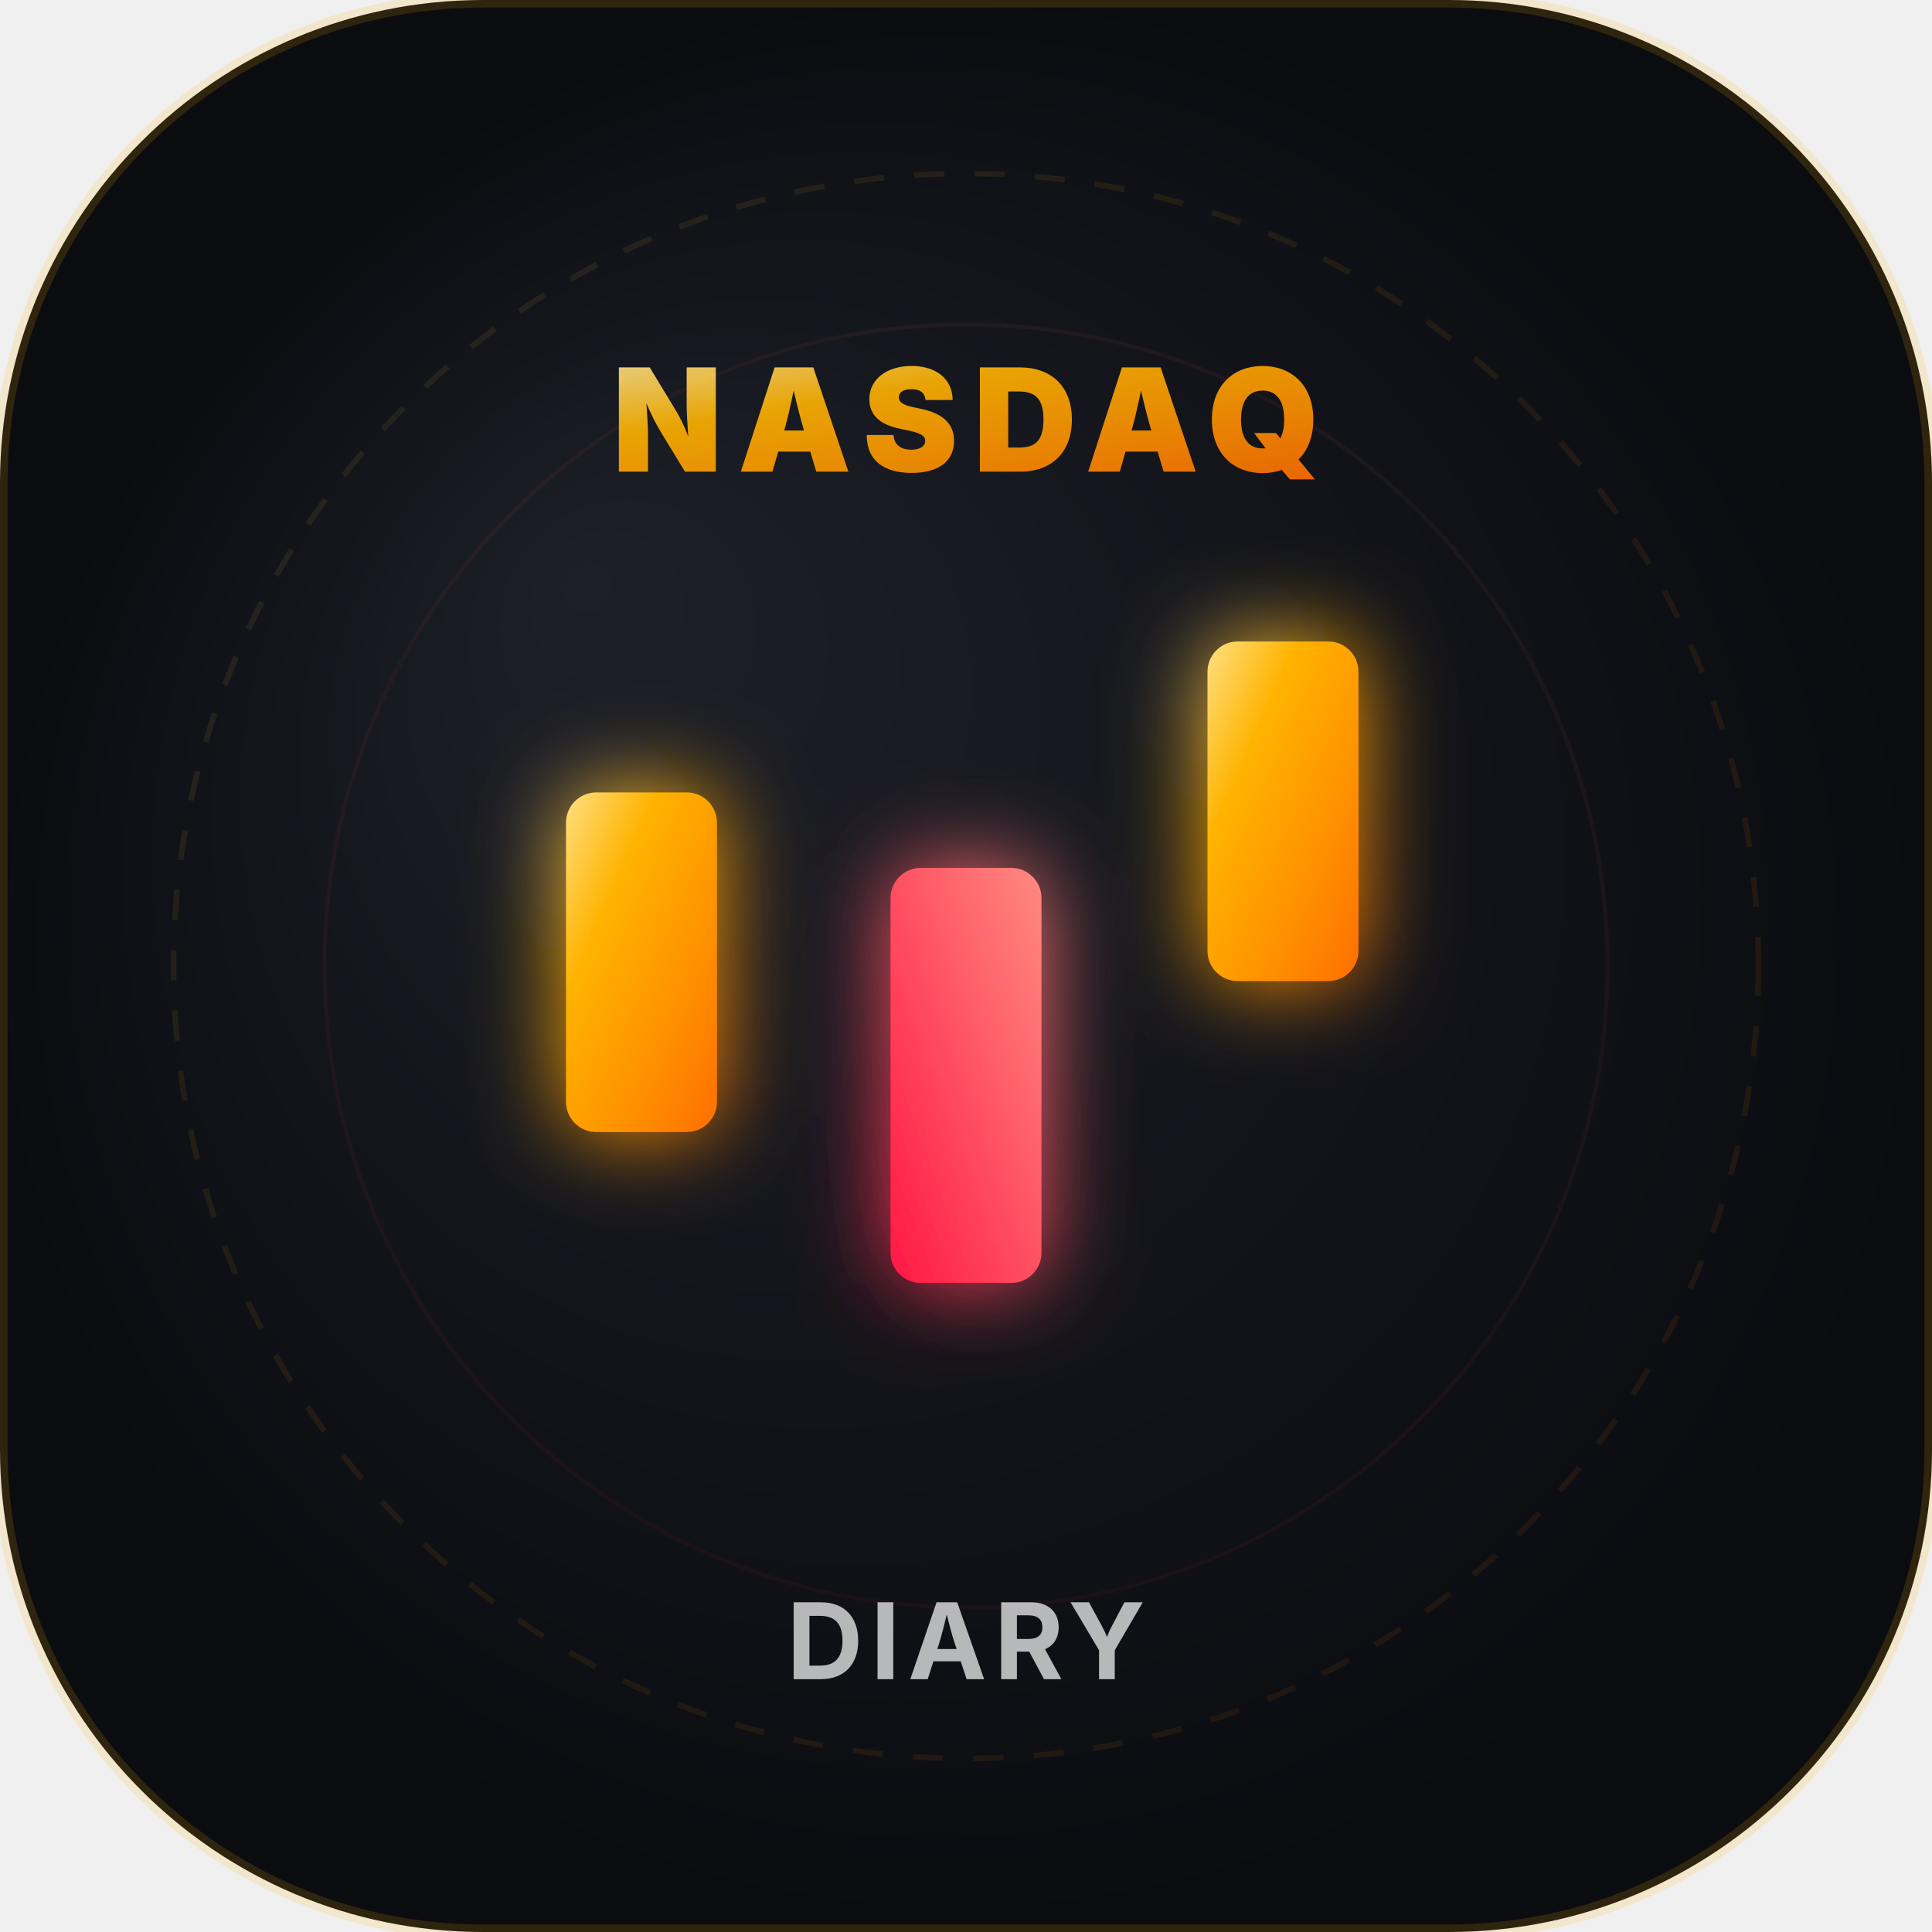
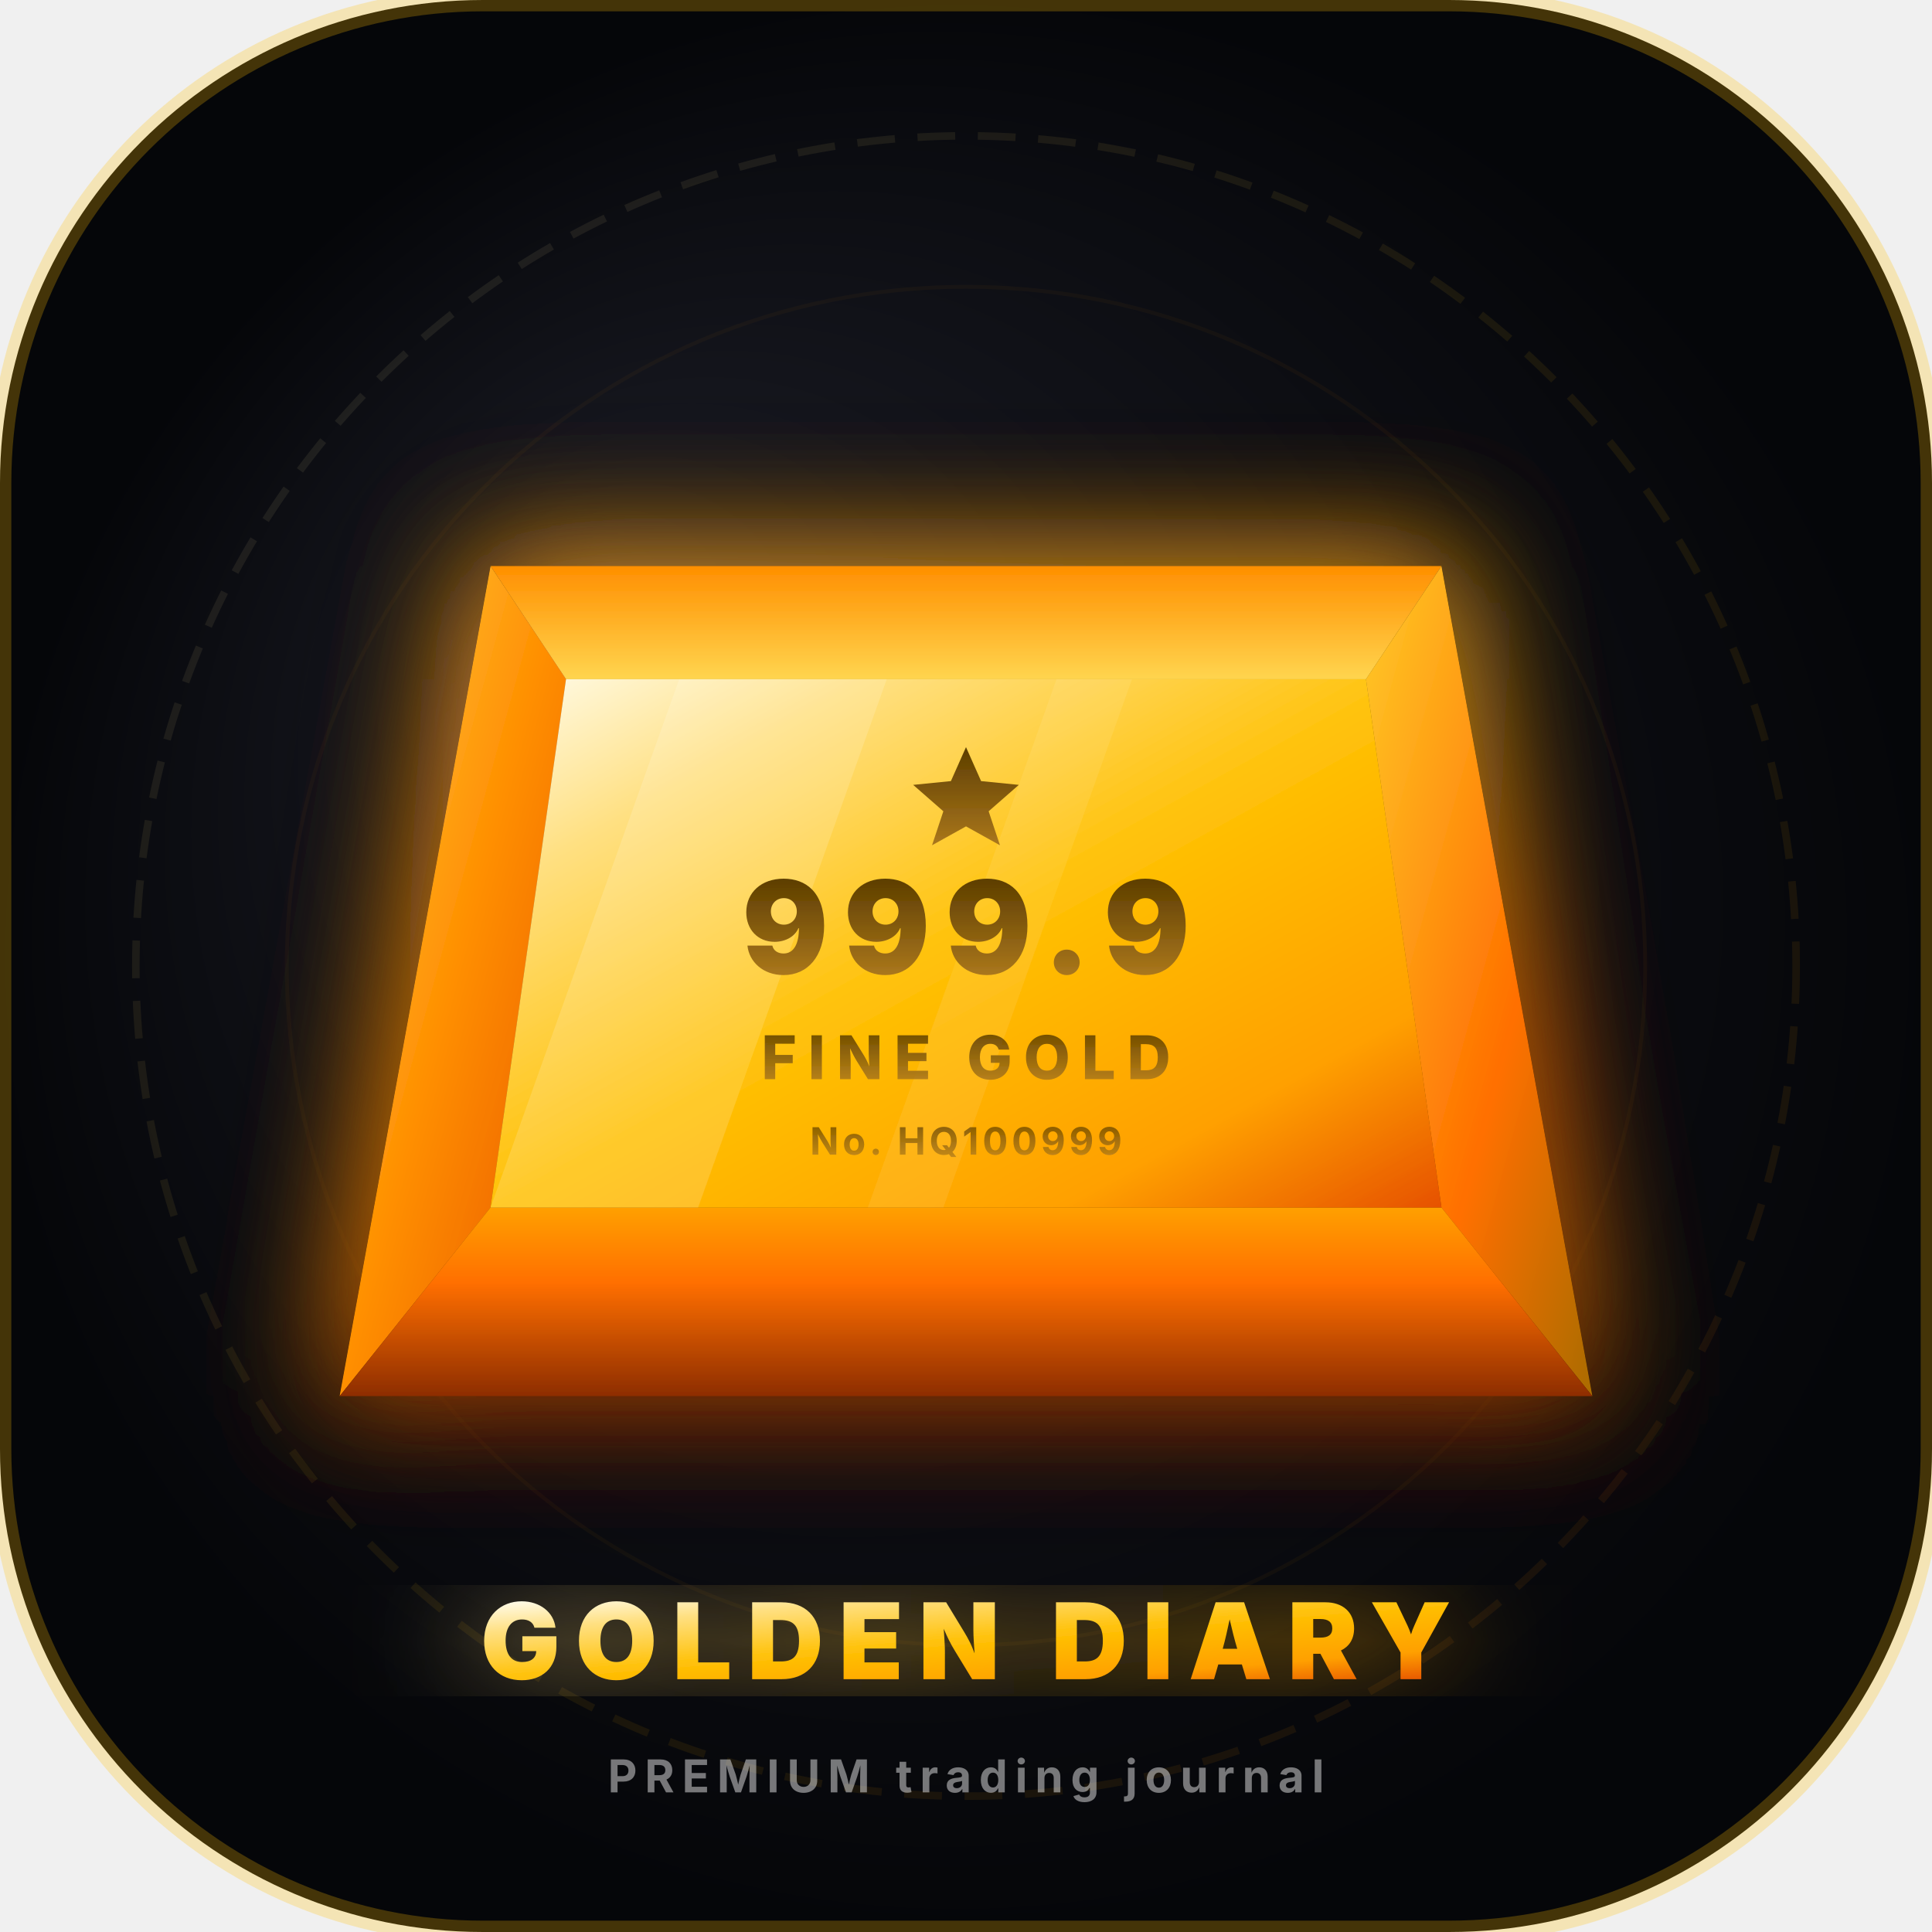
<svg xmlns="http://www.w3.org/2000/svg" viewBox="0 0 512 512" width="512" height="512">
  <defs>
    <radialGradient id="bg-grad" cx="50%" cy="50%" r="50%" fx="30%" fy="30%">
-       <stop offset="0%" stop-color="#1e2029" />
-       <stop offset="100%" stop-color="#0b0c10" />
+       <stop offset="0%" stop-color="#1b1c25" />
+       <stop offset="100%" stop-color="#050609" />
    </radialGradient>
-     <linearGradient id="gold-grad" x1="0%" y1="0%" x2="100%" y2="100%">
-       <stop offset="0%" stop-color="#FFE082" />
-       <stop offset="30%" stop-color="#FFB300" />
-       <stop offset="70%" stop-color="#FF8F00" />
-       <stop offset="100%" stop-color="#FF6F00" />
+     <linearGradient id="gold-top-grad" x1="0%" y1="0%" x2="100%" y2="100%">
+       <stop offset="0%" stop-color="#FFFDF0" />
+       <stop offset="20%" stop-color="#FFE082" />
+       <stop offset="50%" stop-color="#FFC107" />
+       <stop offset="80%" stop-color="#FFA000" />
+       <stop offset="100%" stop-color="#E65100" />
    </linearGradient>
-     <linearGradient id="red-grad" x1="0%" y1="100%" x2="100%" y2="0%">
-       <stop offset="0%" stop-color="#FF1744" />
-       <stop offset="100%" stop-color="#FF8A80" />
+     <linearGradient id="gold-front-grad" x1="0%" y1="0%" x2="0%" y2="100%">
+       <stop offset="0%" stop-color="#FFA000" />
+       <stop offset="40%" stop-color="#FF6F00" />
+       <stop offset="100%" stop-color="#8D2D00" />
    </linearGradient>
-     <filter id="glow" x="-20%" y="-20%" width="140%" height="140%">
-       <feGaussianBlur stdDeviation="12" result="blur" />
+     <linearGradient id="gold-left-grad" x1="0%" y1="0%" x2="100%" y2="100%">
+       <stop offset="0%" stop-color="#FFD54F" />
+       <stop offset="50%" stop-color="#FF8F00" />
+       <stop offset="100%" stop-color="#E65100" />
+     </linearGradient>
+     <linearGradient id="gold-right-grad" x1="0%" y1="0%" x2="100%" y2="100%">
+       <stop offset="0%" stop-color="#FFCA28" />
+       <stop offset="60%" stop-color="#FF6F00" />
+       <stop offset="100%" stop-color="#AA6C00" />
+     </linearGradient>
+     <linearGradient id="gold-back-grad" x1="0%" y1="100%" x2="0%" y2="0%">
+       <stop offset="0%" stop-color="#FFD54F" />
+       <stop offset="100%" stop-color="#FF8F00" />
+     </linearGradient>
+     <linearGradient id="engrave-grad" x1="0%" y1="0%" x2="0%" y2="100%">
+       <stop offset="0%" stop-color="#5D3E00" />
+       <stop offset="100%" stop-color="#AA771C" />
+     </linearGradient>
+     <filter id="pwa-glow" x="-20%" y="-20%" width="140%" height="140%">
+       <feGaussianBlur stdDeviation="16" result="blur" />
      <feComposite in="SourceGraphic" in2="blur" operator="over" />
    </filter>
  </defs>
-   <rect width="512" height="512" rx="128" fill="url(#bg-grad)" stroke="#FFB300" stroke-width="4" stroke-opacity="0.15" />
-   <circle cx="256" cy="256" r="210" fill="none" stroke="url(#gold-grad)" stroke-width="1.5" stroke-opacity="0.08" stroke-dasharray="8 8" />
-   <circle cx="256" cy="256" r="170" fill="none" stroke="url(#red-grad)" stroke-width="1" stroke-opacity="0.05" />
-   <g filter="url(#glow)">
-     <line x1="170" y1="180" x2="170" y2="340" stroke="url(#gold-grad)" stroke-width="4" stroke-linecap="round" />
-     <rect x="150" y="210" width="40" height="90" rx="8" fill="url(#gold-grad)" />
-     <line x1="340" y1="140" x2="340" y2="300" stroke="url(#gold-grad)" stroke-width="4" stroke-linecap="round" />
-     <rect x="320" y="170" width="40" height="90" rx="8" fill="url(#gold-grad)" />
-     <line x1="256" y1="200" x2="256" y2="380" stroke="url(#red-grad)" stroke-width="4" stroke-linecap="round" />
-     <rect x="236" y="230" width="40" height="110" rx="8" fill="url(#red-grad)" />
+   <rect width="512" height="512" rx="128" fill="url(#bg-grad)" stroke="#FFC107" stroke-width="6" stroke-opacity="0.25" />
+   <circle cx="256" cy="256" r="220" fill="none" stroke="url(#gold-top-grad)" stroke-width="2" stroke-opacity="0.08" stroke-dasharray="10 6" />
+   <circle cx="256" cy="256" r="180" fill="none" stroke="#FFA000" stroke-width="1" stroke-opacity="0.04" />
+   <g filter="url(#pwa-glow)">
+     <polygon points="80,380 432,380 392,140 120,140" fill="black" opacity="0.4" filter="blur(15px)" />
+     <polygon points="130,150 382,150 362,180 150,180" fill="url(#gold-back-grad)" />
+     <polygon points="130,150 150,180 130,320 90,370" fill="url(#gold-left-grad)" />
+     <polygon points="382,150 362,180 382,320 422,370" fill="url(#gold-right-grad)" />
+     <polygon points="130,320 382,320 422,370 90,370" fill="url(#gold-front-grad)" />
+     <polygon points="150,180 362,180 382,320 130,320" fill="url(#gold-top-grad)" />
+     <polygon points="180,180 235,180 185,320 130,320" fill="#ffffff" opacity="0.15" />
+     <polygon points="280,180 300,180 250,320 230,320" fill="#ffffff" opacity="0.08" />
+     <path d="M 256 198 L 260 207 L 270 208 L 262 215 L 265 224 L 256 219 L 247 224 L 250 215 L 242 208 L 252 207 Z" fill="url(#engrave-grad)" />
+     <text x="256" y="258" font-family="'Outfit', 'Inter', monospace, sans-serif" font-size="34" font-weight="900" fill="url(#engrave-grad)" text-anchor="middle" letter-spacing="4">999.9</text>
+     <text x="256" y="286" font-family="'Outfit', 'Inter', sans-serif" font-size="16" font-weight="800" fill="url(#engrave-grad)" text-anchor="middle" letter-spacing="3" opacity="0.85">FINE GOLD</text>
+     <text x="256" y="306" font-family="'Outfit', 'Inter', monospace, sans-serif" font-size="10" font-weight="700" fill="url(#engrave-grad)" text-anchor="middle" letter-spacing="1" opacity="0.7">No. HQ100999</text>
  </g>
-   <text x="256" y="125" font-family="'Outfit', 'Inter', sans-serif" font-size="38" font-weight="900" fill="url(#gold-grad)" text-anchor="middle" letter-spacing="4" opacity="0.9">NASDAQ</text>
-   <text x="256" y="445" font-family="'Outfit', 'Inter', sans-serif" font-size="28" font-weight="700" fill="#ffffff" text-anchor="middle" letter-spacing="2" opacity="0.7">DIARY</text>
+   <text x="256" y="445" font-family="'Outfit', 'Inter', sans-serif" font-size="28" font-weight="900" fill="url(#gold-top-grad)" text-anchor="middle" letter-spacing="4" filter="url(#pwa-glow)">GOLDEN DIARY</text>
+   <text x="256" y="475" font-family="'Outfit', 'Inter', sans-serif" font-size="12" font-weight="700" fill="#ffffff" text-anchor="middle" letter-spacing="2" opacity="0.45">PREMIUM trading journal</text>
</svg>
